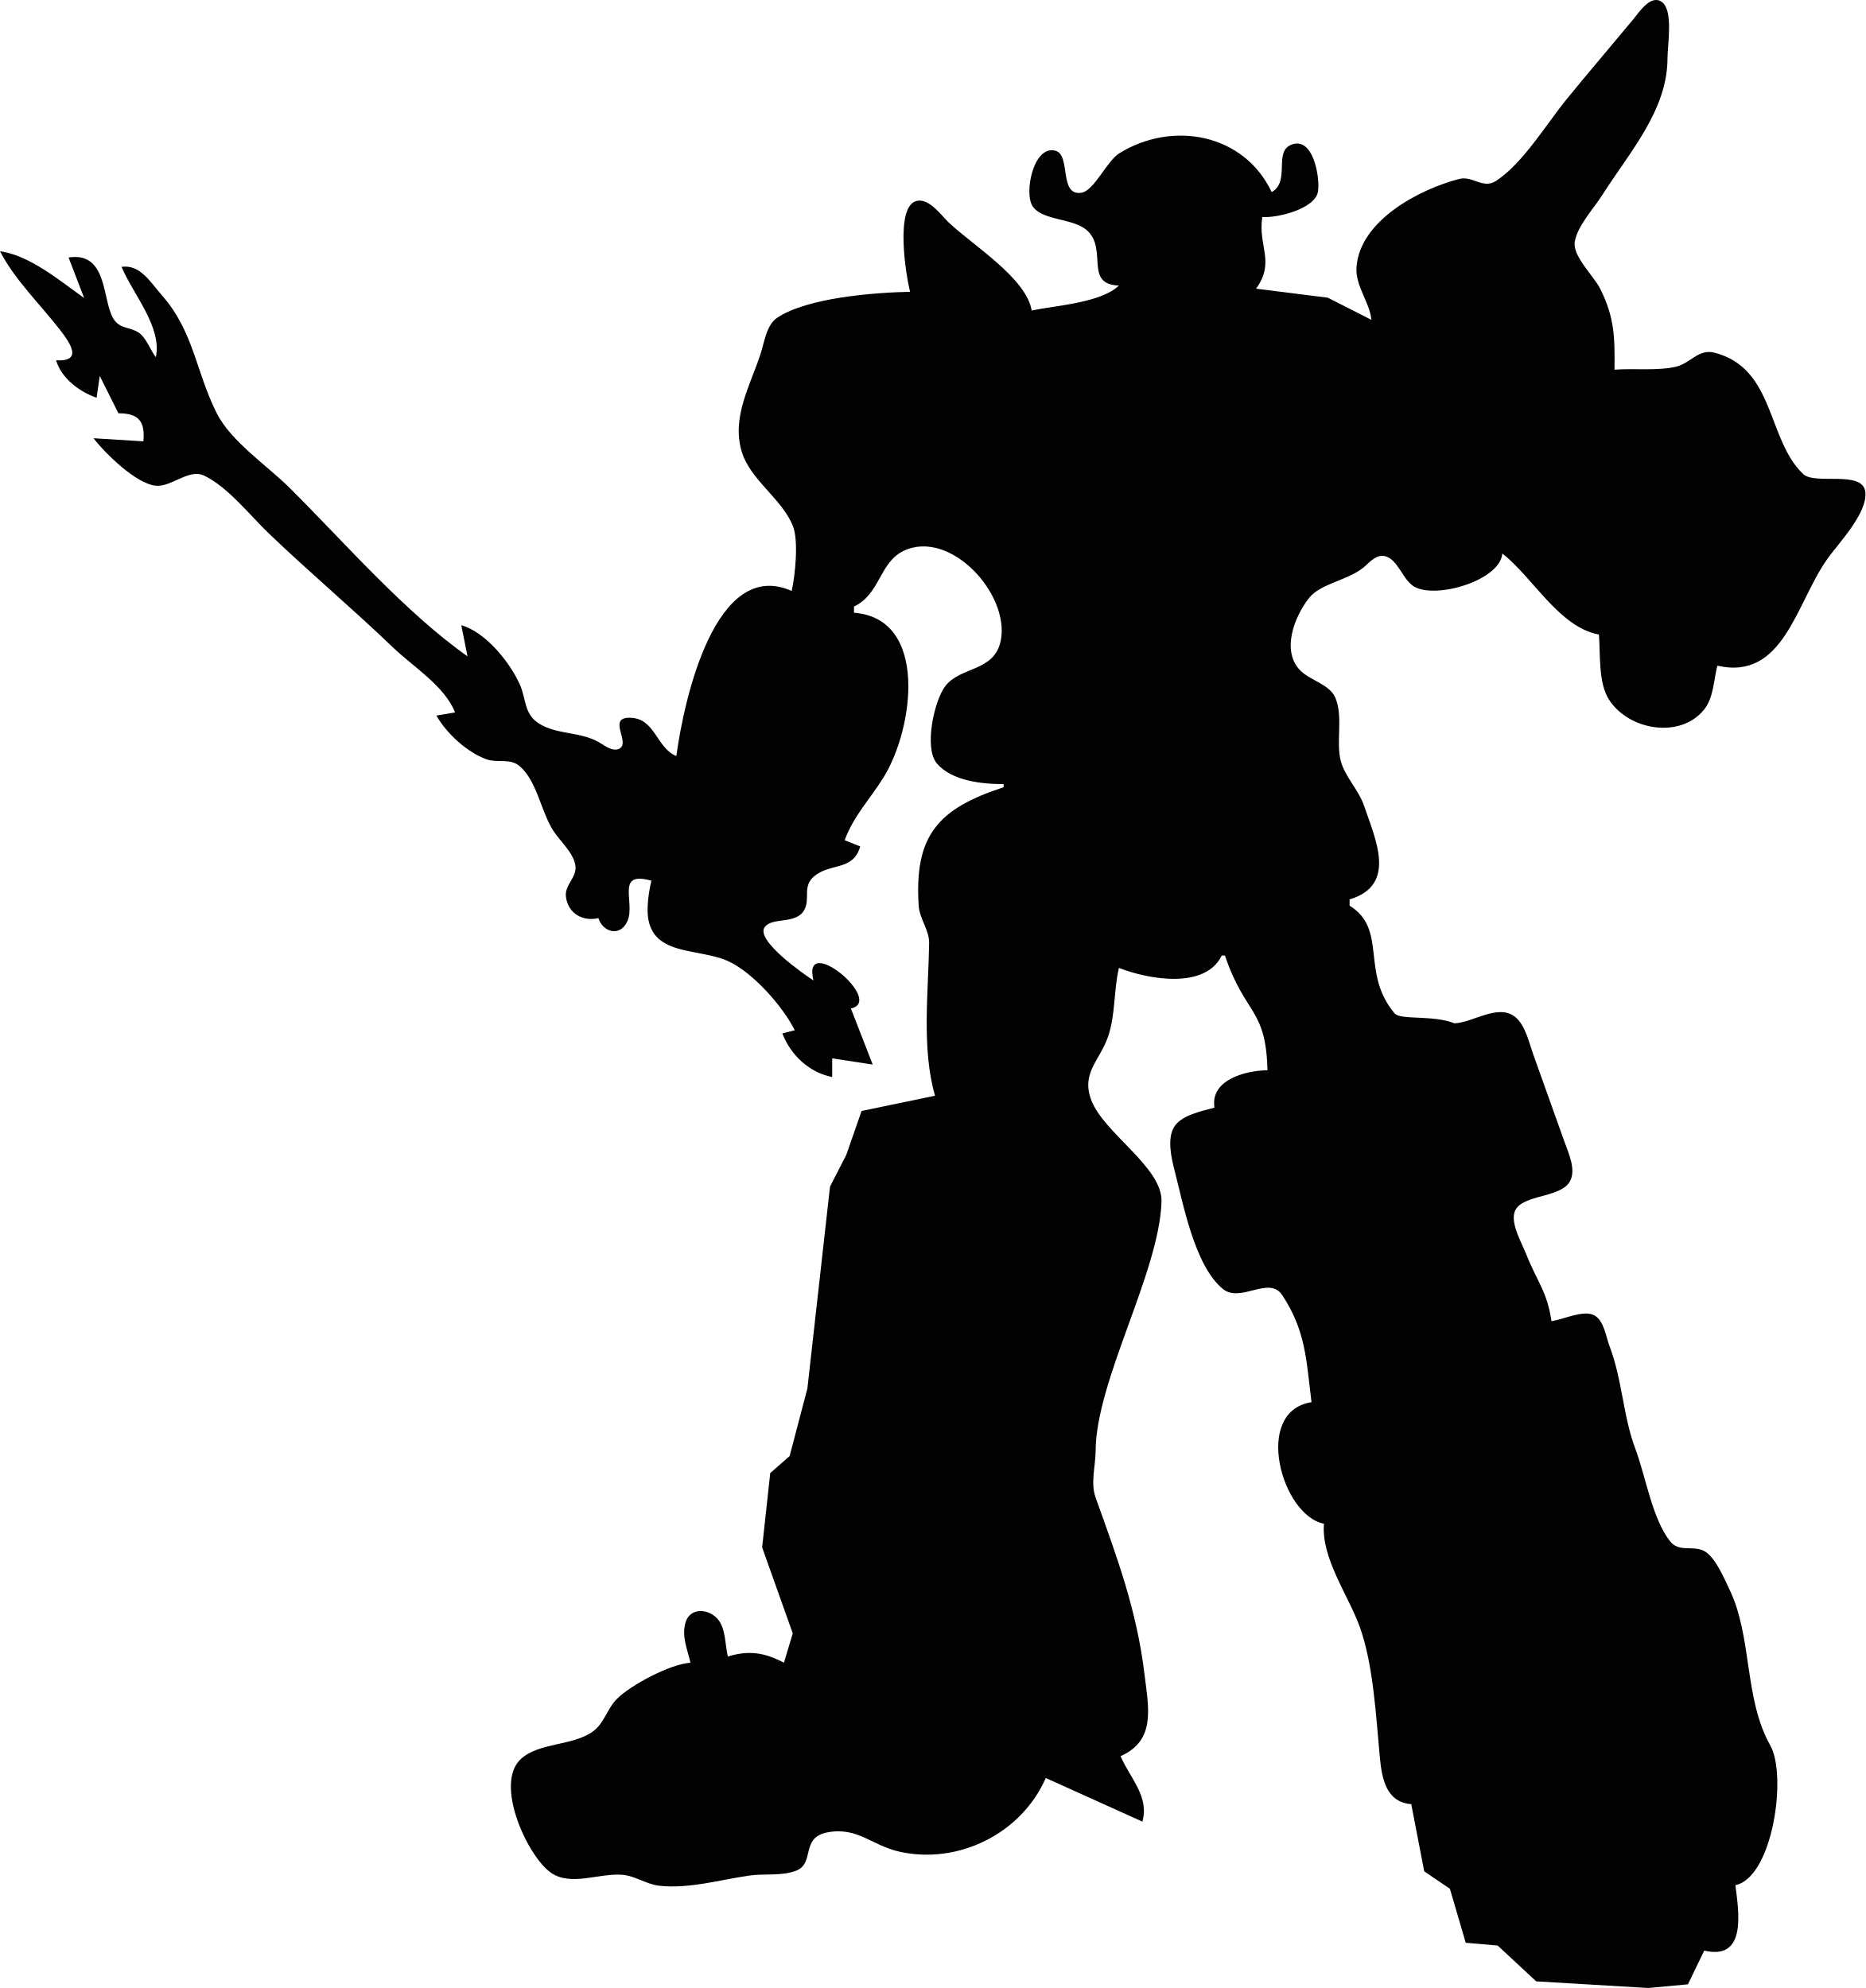
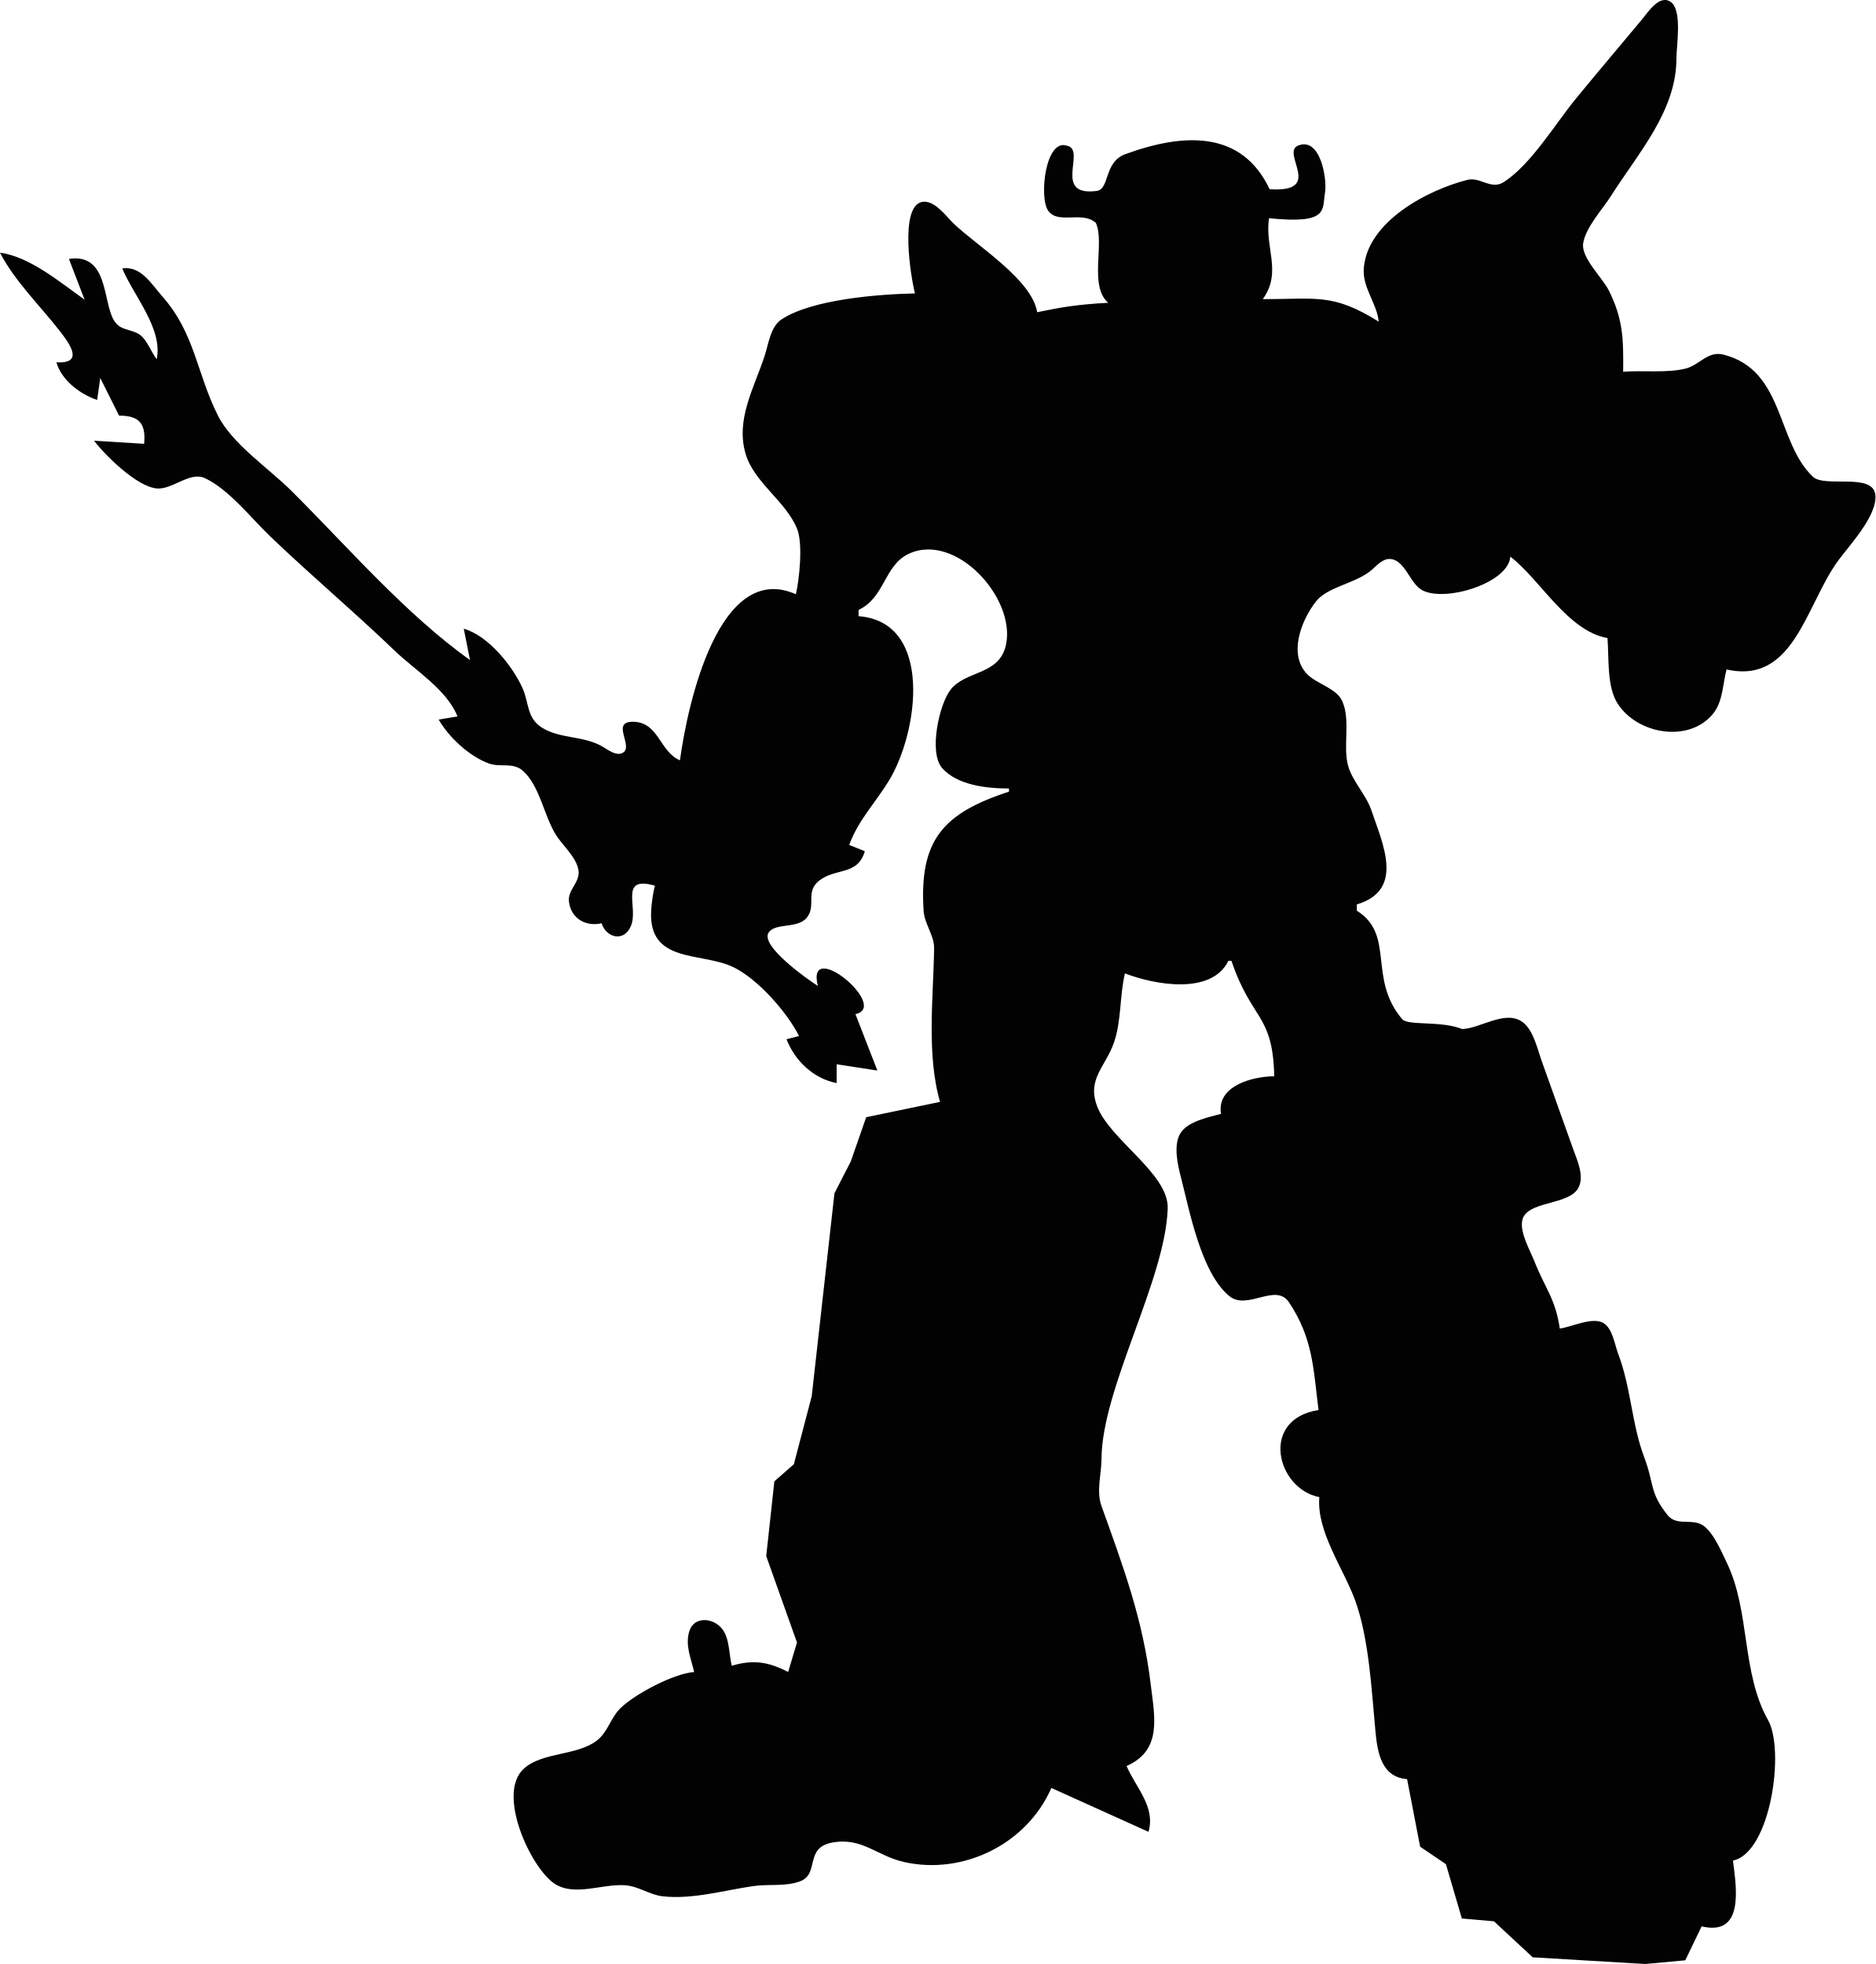
- <svg xmlns="http://www.w3.org/2000/svg" viewBox="0 0 640.326 682.558" height="682.558" width="640.326" id="svg1729" version="1.1">
+ <svg xmlns="http://www.w3.org/2000/svg" version="1.1" id="svg1729" width="640.326" height="670.558" viewBox="0 0 640.326 670.558">
  <defs id="defs1733" />
-   <g transform="translate(204.3851,-316.4369)" id="g1737">
-     <path id="path124" d="m 266.352,426.246 -14.978,-7.603 -24.607,-3.095 c 6.696,-9.195 0.553,-14.787 2.14,-24.607 5.1,0.408 18.083,-2.771 19.099,-8.671 0.795,-4.614 -1.533,-19.164 -9.14,-16.149 -6.184,2.451 -0.243,12.67 -6.75,16.261 -9.47,-20.069 -34.03,-24.645 -52.324,-13.299 -4.32,2.679 -8.586,12.917 -13.055,13.545 -7.708,1.083 -3.474,-12.864 -8.764,-14.42 -7.537,-2.217 -10.982,14.45 -7.896,19.059 3.344,4.997 13.984,4.018 18.688,8.289 7.177,6.515 -1.152,18.525 10.928,18.922 -6.178,5.945 -21.609,6.837 -29.956,8.559 -1.791,-11.109 -20.405,-22.535 -28.418,-30.17 -2.644,-2.52 -6.736,-8.421 -11.013,-7.455 -7.656,1.73 -3.676,25.98 -2.294,31.206 -12.286,0.254 -35.173,1.985 -45.582,8.883 -3.781,2.507 -4.448,8.51 -5.772,12.514 -3.634,10.998 -9.829,21.489 -6.537,33.165 2.803,9.945 13.855,16.353 17.661,25.864 2.009,5.02 0.784,17.021 -0.425,22.281 -26.253,-11.62 -36.999,37.504 -39.585,56.702 -7.01,-2.947 -7.204,-13.05 -15.985,-13.162 -7.926,-0.102 0.576,8.703 -3.728,10.695 -2.279,1.055 -5.189,-1.37 -7.033,-2.391 -6.466,-3.578 -14.134,-2.463 -20.268,-6.233 -5.375,-3.305 -4.44,-8.423 -6.722,-13.516 -3.462,-7.725 -11.806,-18.004 -20.083,-20.327 l 2.14,10.699 c -21.92,-15.581 -41.916,-38.792 -60.982,-57.773 -7.683,-7.648 -20.194,-15.984 -25.08,-25.676 -7.295,-14.471 -7.785,-27.967 -18.95,-40.655 -3.87,-4.398 -7.355,-10.534 -13.742,-9.629 3.896,9.357 13.989,20.653 11.768,31.026 -1.853,-2.419 -3.358,-6.776 -5.894,-8.454 -3.073,-2.033 -6.519,-1.155 -8.727,-4.864 -3.842,-6.452 -1.865,-23.023 -15.335,-20.918 l 5.349,13.908 c -8.201,-5.823 -18.739,-14.72 -28.886,-16.048 5.007,9.704 13.773,18.198 20.49,26.842 3.832,4.932 7.931,11.077 -1.232,10.603 1.793,6.115 8.007,10.832 13.908,12.838 l 1.07,-7.489 6.419,12.838 c 6.983,-0.025 9.199,2.811 8.559,9.629 l -17.118,-1.07 c 4.004,5.192 14.623,15.662 21.397,16.302 5.373,0.509 11.321,-5.932 16.502,-3.498 8.174,3.839 15.832,13.716 22.318,19.923 13.907,13.31 28.651,25.727 42.531,39.053 6.957,6.679 17.739,13.227 21.355,22.368 l -6.419,1.07 c 3.51,6.098 10.429,12.533 17.118,14.979 3.906,1.428 8.175,-0.486 11.539,2.435 5.905,5.124 7.287,15.627 11.514,22.171 2.352,3.64 6.772,7.353 7.541,11.764 0.726,4.162 -3.704,6.681 -3.246,10.745 0.67,5.946 5.943,8.709 11.166,7.447 1.502,4.933 7.679,6.627 10.037,0.841 2.623,-6.436 -4.301,-17.192 8.15,-13.679 -0.679,2.845 -1.113,5.631 -1.274,8.559 -0.993,17.992 16.782,14.081 27.716,19.106 8.432,3.875 18.713,15.527 22.772,23.689 l -4.279,1.07 c 2.869,7.406 9.226,13.451 17.118,14.978 v -6.419 l 13.908,2.14 -7.489,-19.257 c 11.887,-2.547 -17.023,-26.436 -12.838,-9.629 -3.374,-2.145 -20.026,-13.834 -16.743,-18.307 2.587,-3.523 10.549,-0.868 13.462,-5.677 2.379,-3.927 -0.732,-8.25 3.526,-11.788 5.649,-4.693 13.335,-1.701 15.803,-10.232 l -5.349,-2.14 c 3.135,-8.496 8.925,-14.359 13.491,-21.798 10.189,-16.601 15.381,-54.343 -10.281,-56.301 v -2.14 c 9.019,-4.217 8.682,-15.202 17.134,-19.156 15.951,-7.462 36.464,14.947 33.232,30.883 -2.174,10.717 -13.702,8.776 -18.973,15.536 -3.891,4.991 -7.462,21.365 -2.931,26.644 5.194,6.051 15.543,7.055 22.892,7.075 v 1.07 c -22.544,7.348 -30.694,16.545 -29.154,40.655 0.29,4.544 3.655,8.392 3.59,12.838 -0.234,16.515 -2.658,36.275 2.026,52.423 l -25.218,5.236 -5.254,15.091 -5.58,10.88 -7.758,69.269 -6.106,23.244 -6.656,5.841 -2.777,25.519 10.504,29.502 -3.019,10.082 c -6.669,-3.486 -11.934,-4.324 -19.257,-2.14 -0.933,-3.872 -0.715,-9.126 -3.143,-12.417 -2.945,-3.99 -9.744,-4.722 -11.37,0.711 -1.445,4.825 0.653,9.254 1.675,13.845 -6.864,0.461 -20.337,7.536 -25.259,12.447 -3.301,3.294 -4.303,8.287 -8.134,11.095 -6.996,5.129 -18.426,3.741 -24.75,9.455 -9.454,8.543 2.393,33.918 10.458,39.252 6.83,4.517 16.283,-0.016 24.149,0.56 4.61,0.337 8.31,3.274 12.838,3.772 10.241,1.127 20.988,-2.08 31.026,-3.51 5.203,-0.741 10.86,0.266 15.89,-1.635 6.666,-2.52 1.367,-11.428 10.858,-13.193 10.303,-1.917 15.182,4.509 24.606,6.629 20.22,4.548 41.92,-6.154 50.283,-25.287 l 33.166,14.978 c 2.457,-8.578 -4.254,-14.96 -7.489,-22.467 12.224,-5.422 9.59,-16.637 8.254,-27.816 -2.658,-22.218 -9.292,-39.971 -16.822,-60.982 -1.819,-5.072 -0.018,-10.783 0.009,-16.048 0.126,-24.195 21.839,-61.162 22.611,-85.541 0.377,-11.886 -19.85,-23.443 -24.137,-34.947 -3.478,-9.332 2.981,-13.493 5.805,-21.756 2.575,-7.533 1.889,-15.841 3.722,-23.537 10.216,3.941 29.586,7.452 35.305,-4.279 h 1.07 c 6.934,20.531 14.103,17.868 14.607,39.401 -7.633,0.07 -19.735,3.36 -18.188,12.838 -4.302,1.174 -11.41,2.561 -13.878,6.66 -2.408,3.997 -0.95,10.538 0.136,14.737 3.001,11.607 6.889,32.801 16.564,40.806 6.137,5.078 15.887,-4.688 20.421,2.162 8.196,12.383 8.262,22.501 10.063,36.76 -20.252,3.16 -10.26,38.979 4.279,41.724 -1.044,11.705 8.315,24.501 12.24,35.305 4.762,13.106 5.616,31.028 6.937,44.934 0.703,7.388 2.218,15.395 10.779,16.048 l 4.455,23.073 8.808,5.972 5.437,18.545 10.951,0.952 13.239,12.298 38.419,2.282 13.667,-1.261 5.59,-11.577 c 14.571,3.427 11.902,-12.946 10.699,-22.467 12.843,-2.715 17.798,-37.639 11.983,-47.962 -9.123,-16.194 -6.079,-37.139 -14.063,-53.675 -1.81,-3.747 -5.015,-11.486 -8.971,-13.263 -3.777,-1.696 -8.382,0.604 -11.336,-3.125 -6.206,-7.838 -8.403,-22.39 -11.941,-31.756 -4.262,-11.286 -4.443,-23.605 -8.883,-35.305 -1.214,-3.2 -1.905,-8.813 -5.232,-10.569 -3.744,-1.977 -10.665,1.469 -14.68,2.01 -1.55,-10.347 -4.831,-13.296 -8.699,-23.026 -1.497,-3.766 -4.9,-9.6 -4.15,-13.766 1.249,-6.927 15.58,-5.101 19.094,-11.082 2.358,-4.013 -0.387,-9.759 -1.776,-13.667 l -10.699,-29.956 c -1.439,-4.042 -2.762,-10.214 -6.276,-12.986 -5.861,-4.623 -14.541,2.02 -20.8,2.221 -7.282,-2.927 -18.387,-1.06 -20.488,-3.348 -11.91,-14.027 -2.304,-28.849 -15.516,-37.057 v -2.14 c 16.399,-4.885 8.879,-20.603 4.992,-32.096 -1.852,-5.476 -6.634,-10.106 -8.014,-15.432 -1.743,-6.728 0.935,-15.26 -1.902,-21.786 -1.97,-4.53 -8.54,-5.852 -11.899,-9.192 -6.691,-6.65 -2.246,-18.424 2.909,-24.973 4.05,-5.147 13.893,-6.094 19.264,-10.965 1.722,-1.562 3.786,-3.834 6.373,-3.475 4.962,0.691 6.414,8.518 10.791,10.724 7.914,3.988 29.227,-2.53 29.91,-11.561 10.354,7.991 19.493,25.337 33.166,27.816 0.532,6.73 -0.277,16.552 3.454,22.356 6.855,10.662 24.712,13.542 32.757,3.262 3.181,-4.062 3.161,-10.02 4.444,-14.919 22.653,5.176 26.935,-21.189 37.553,-36.375 3.871,-5.535 14.079,-15.951 13.231,-23.293 -0.877,-7.596 -17.224,-2.271 -21.3,-6.115 -12.527,-11.817 -9.645,-36.43 -30.554,-41.703 -5.335,-1.345 -8.166,3.55 -12.838,4.751 -6.222,1.599 -14.841,0.581 -21.397,1.099 0.09,-10.86 0.123,-17.743 -4.93,-27.816 -2.181,-4.35 -9.492,-11.123 -8.721,-16.048 0.849,-5.431 6.534,-11.494 9.422,-16.048 9.389,-14.803 22.417,-29.11 22.417,-47.074 0,-4.359 2.059,-16.253 -1.859,-19.207 -3.84,-2.893 -7.937,3.539 -9.909,5.916 -7.534,9.081 -15.208,18.045 -22.673,27.184 -6.952,8.51 -15.262,22.396 -24.497,28.334 -4.358,2.802 -8.046,-1.867 -12.465,-0.745 -13.49,3.428 -34.126,14.177 -35.342,30.199 -0.5,6.596 4.414,11.787 5.109,18.188 z" style="fill:#020203;stroke:none;stroke-width:1.07" />
+   <g id="g1737" transform="translate(204.3851,-316.4369)">
+     <path style="fill:#020203;stroke:none;stroke-width:1.07" d="m 266.352,426.246 c -15.741,-9.809 -21.237,-7.625 -39.585,-7.687 6.696,-9.195 0.553,-17.798 2.14,-27.618 20.49,2.081 18.083,-2.771 19.099,-8.671 0.795,-4.614 -1.533,-19.164 -9.14,-16.149 -6.184,2.451 9.14,16.149 -9.761,14.923 -9.47,-20.069 -29.094,-19.35 -49.312,-11.961 -7.331,2.679 -5.24,11.913 -9.71,12.541 -15.338,2 -3.446,-14.024 -10.11,-15.416 -7.385,-2.681 -9.636,17.453 -6.55,22.063 3.344,4.997 11.642,0.003 16.346,4.274 3.162,6.849 -2.491,21.521 4.236,27.271 -10.862,0.592 -15.921,1.499 -24.268,3.221 -1.791,-11.109 -20.405,-22.535 -28.418,-30.17 -2.644,-2.52 -6.736,-8.421 -11.013,-7.455 -7.656,1.73 -3.676,25.98 -2.294,31.206 -12.286,0.254 -35.173,1.985 -45.582,8.883 -3.781,2.507 -4.448,8.51 -5.772,12.514 -3.634,10.998 -9.829,21.489 -6.537,33.165 2.803,9.945 13.855,16.353 17.661,25.864 2.009,5.02 0.784,17.021 -0.425,22.281 -26.253,-11.62 -36.999,37.504 -39.585,56.702 -7.01,-2.947 -7.204,-13.05 -15.985,-13.162 -7.926,-0.102 0.576,8.703 -3.728,10.695 -2.279,1.055 -5.189,-1.37 -7.033,-2.391 -6.466,-3.578 -14.134,-2.463 -20.268,-6.233 -5.375,-3.305 -4.44,-8.423 -6.722,-13.516 -3.462,-7.725 -11.806,-18.004 -20.083,-20.327 l 2.14,10.699 c -21.92,-15.581 -41.916,-38.792 -60.982,-57.773 -7.683,-7.648 -20.194,-15.984 -25.08,-25.676 -7.295,-14.471 -7.785,-27.967 -18.95,-40.655 -3.87,-4.398 -7.355,-10.534 -13.742,-9.629 3.896,9.357 13.989,20.653 11.768,31.026 -1.853,-2.419 -3.358,-6.776 -5.894,-8.454 -3.073,-2.033 -6.519,-1.155 -8.727,-4.864 -3.842,-6.452 -1.865,-23.023 -15.335,-20.918 l 5.349,13.908 c -8.201,-5.823 -18.739,-14.72 -28.886,-16.048 5.007,9.704 13.773,18.198 20.49,26.842 3.832,4.932 7.931,11.077 -1.232,10.603 1.793,6.115 8.007,10.832 13.908,12.838 l 1.07,-7.489 6.419,12.838 c 6.983,-0.025 9.199,2.811 8.559,9.629 l -17.118,-1.07 c 4.004,5.192 14.623,15.662 21.397,16.302 5.373,0.509 11.321,-5.932 16.502,-3.498 8.174,3.839 15.832,13.716 22.318,19.923 13.907,13.31 28.651,25.727 42.531,39.053 6.957,6.679 17.739,13.227 21.355,22.368 l -6.419,1.07 c 3.51,6.098 10.429,12.533 17.118,14.979 3.906,1.428 8.175,-0.486 11.539,2.435 5.905,5.124 7.287,15.627 11.514,22.171 2.352,3.64 6.772,7.353 7.541,11.764 0.726,4.162 -3.704,6.681 -3.246,10.745 0.67,5.946 5.943,8.709 11.166,7.447 1.502,4.933 7.679,6.627 10.037,0.841 2.623,-6.436 -4.301,-17.192 8.15,-13.679 -0.679,2.845 -1.113,5.631 -1.274,8.559 -0.993,17.992 16.782,14.081 27.716,19.106 8.432,3.875 18.713,15.527 22.772,23.689 l -4.279,1.07 c 2.869,7.406 9.226,13.451 17.118,14.978 v -6.419 l 13.908,2.14 -7.489,-19.257 c 11.887,-2.547 -17.023,-26.436 -12.838,-9.629 -3.374,-2.145 -20.026,-13.834 -16.743,-18.307 2.587,-3.523 10.549,-0.868 13.462,-5.677 2.379,-3.927 -0.732,-8.25 3.526,-11.788 5.649,-4.693 13.335,-1.701 15.803,-10.232 l -5.349,-2.14 c 3.135,-8.496 8.925,-14.359 13.491,-21.798 10.189,-16.601 15.381,-54.343 -10.281,-56.301 v -2.14 c 9.019,-4.217 8.682,-15.202 17.134,-19.156 15.951,-7.462 36.464,14.947 33.232,30.883 -2.174,10.717 -13.702,8.776 -18.973,15.536 -3.891,4.991 -7.462,21.365 -2.931,26.644 5.194,6.051 15.543,7.055 22.892,7.075 v 1.07 c -22.544,7.348 -30.694,16.545 -29.154,40.655 0.29,4.544 3.655,8.392 3.59,12.838 -0.234,16.515 -2.658,36.275 2.026,52.423 l -25.218,5.236 -5.254,15.091 -5.58,10.88 -7.758,69.269 -6.106,23.244 -6.656,5.841 -2.777,25.519 10.504,29.502 -3.019,10.082 c -6.669,-3.486 -11.934,-4.324 -19.257,-2.14 -0.933,-3.872 -0.715,-9.126 -3.143,-12.417 -2.945,-3.99 -9.744,-4.722 -11.37,0.711 -1.445,4.825 0.653,9.254 1.675,13.845 -6.864,0.461 -20.337,7.536 -25.259,12.447 -3.301,3.294 -4.303,8.287 -8.134,11.095 -6.996,5.129 -18.426,3.741 -24.75,9.455 -9.454,8.543 2.393,33.918 10.458,39.252 6.83,4.517 16.283,-0.016 24.149,0.56 4.61,0.337 8.31,3.274 12.838,3.772 10.241,1.127 20.988,-2.08 31.026,-3.51 5.203,-0.741 10.86,0.266 15.89,-1.635 6.666,-2.52 1.367,-11.428 10.858,-13.193 10.303,-1.917 15.182,4.509 24.606,6.629 20.22,4.548 41.92,-6.154 50.283,-25.287 l 33.166,14.978 c 2.457,-8.578 -4.254,-14.96 -7.489,-22.467 12.224,-5.422 9.59,-16.637 8.254,-27.816 -2.658,-22.218 -9.292,-39.971 -16.822,-60.982 -1.819,-5.072 -0.018,-10.783 0.009,-16.048 0.126,-24.195 21.839,-61.162 22.611,-85.541 0.377,-11.886 -19.85,-23.443 -24.137,-34.947 -3.478,-9.332 2.981,-13.493 5.805,-21.756 2.575,-7.533 1.889,-15.841 3.722,-23.537 10.216,3.941 29.586,7.452 35.305,-4.279 h 1.07 c 6.934,20.531 14.103,17.868 14.607,39.401 -7.633,0.07 -19.735,3.36 -18.188,12.838 -4.302,1.174 -11.41,2.561 -13.878,6.66 -2.408,3.997 -0.95,10.538 0.136,14.737 3.001,11.607 6.889,32.801 16.564,40.806 6.137,5.078 15.887,-4.688 20.421,2.162 8.196,12.383 8.262,22.501 10.063,36.76 -20.252,3.16 -14.26,26.979 0.279,29.724 -1.044,11.705 8.315,24.501 12.24,35.305 4.762,13.106 5.616,31.028 6.937,44.934 0.703,7.388 2.218,15.395 10.779,16.048 l 4.455,23.073 8.808,5.972 5.437,18.545 10.951,0.952 13.239,12.298 38.419,2.282 13.667,-1.261 5.59,-11.577 c 14.571,3.427 11.902,-12.946 10.699,-22.467 12.843,-2.715 17.798,-37.639 11.983,-47.962 -9.123,-16.194 -6.079,-37.139 -14.063,-53.675 -1.81,-3.747 -5.015,-11.486 -8.971,-13.263 -3.777,-1.696 -8.382,0.604 -11.336,-3.125 -6.206,-7.838 -4.403,-10.39 -7.941,-19.756 -4.262,-11.286 -4.443,-23.605 -8.883,-35.305 -1.214,-3.2 -1.905,-8.813 -5.232,-10.569 -3.744,-1.977 -10.665,1.469 -14.68,2.01 -1.55,-10.347 -4.831,-13.296 -8.699,-23.026 -1.497,-3.766 -4.9,-9.6 -4.15,-13.766 1.249,-6.927 15.58,-5.101 19.094,-11.082 2.358,-4.013 -0.387,-9.759 -1.776,-13.667 l -10.699,-29.956 c -1.439,-4.042 -2.762,-10.214 -6.276,-12.986 -5.861,-4.623 -14.541,2.02 -20.8,2.221 -7.282,-2.927 -18.387,-1.06 -20.488,-3.348 -11.91,-14.027 -2.304,-28.849 -15.516,-37.057 v -2.14 c 16.399,-4.885 8.879,-20.603 4.992,-32.096 -1.852,-5.476 -6.634,-10.106 -8.014,-15.432 -1.743,-6.728 0.935,-15.26 -1.902,-21.786 -1.97,-4.53 -8.54,-5.852 -11.899,-9.192 -6.691,-6.65 -2.246,-18.424 2.909,-24.973 4.05,-5.147 13.893,-6.094 19.264,-10.965 1.722,-1.562 3.786,-3.834 6.373,-3.475 4.962,0.691 6.414,8.518 10.791,10.724 7.914,3.988 29.227,-2.53 29.91,-11.561 10.354,7.991 19.493,25.337 33.166,27.816 0.532,6.73 -0.277,16.552 3.454,22.356 6.855,10.662 24.712,13.542 32.757,3.262 3.181,-4.062 3.161,-10.02 4.444,-14.919 22.653,5.176 26.935,-21.189 37.553,-36.375 3.871,-5.535 14.079,-15.951 13.231,-23.293 -0.877,-7.596 -17.224,-2.271 -21.3,-6.115 -12.527,-11.817 -9.645,-36.43 -30.554,-41.703 -5.335,-1.345 -8.166,3.55 -12.838,4.751 -6.222,1.599 -14.841,0.581 -21.397,1.099 0.09,-10.86 0.123,-17.743 -4.93,-27.816 -2.181,-4.35 -9.492,-11.123 -8.721,-16.048 0.849,-5.431 6.534,-11.494 9.422,-16.048 9.389,-14.803 22.417,-29.11 22.417,-47.074 0,-4.359 2.059,-16.253 -1.859,-19.207 -3.84,-2.893 -7.937,3.539 -9.909,5.916 -7.534,9.081 -15.208,18.045 -22.673,27.184 -6.952,8.51 -15.262,22.396 -24.497,28.334 -4.358,2.802 -8.046,-1.867 -12.465,-0.745 -13.49,3.428 -34.126,14.177 -35.342,30.199 -0.5,6.596 4.414,11.787 5.109,18.188 z" id="path124" />
  </g>
</svg>
